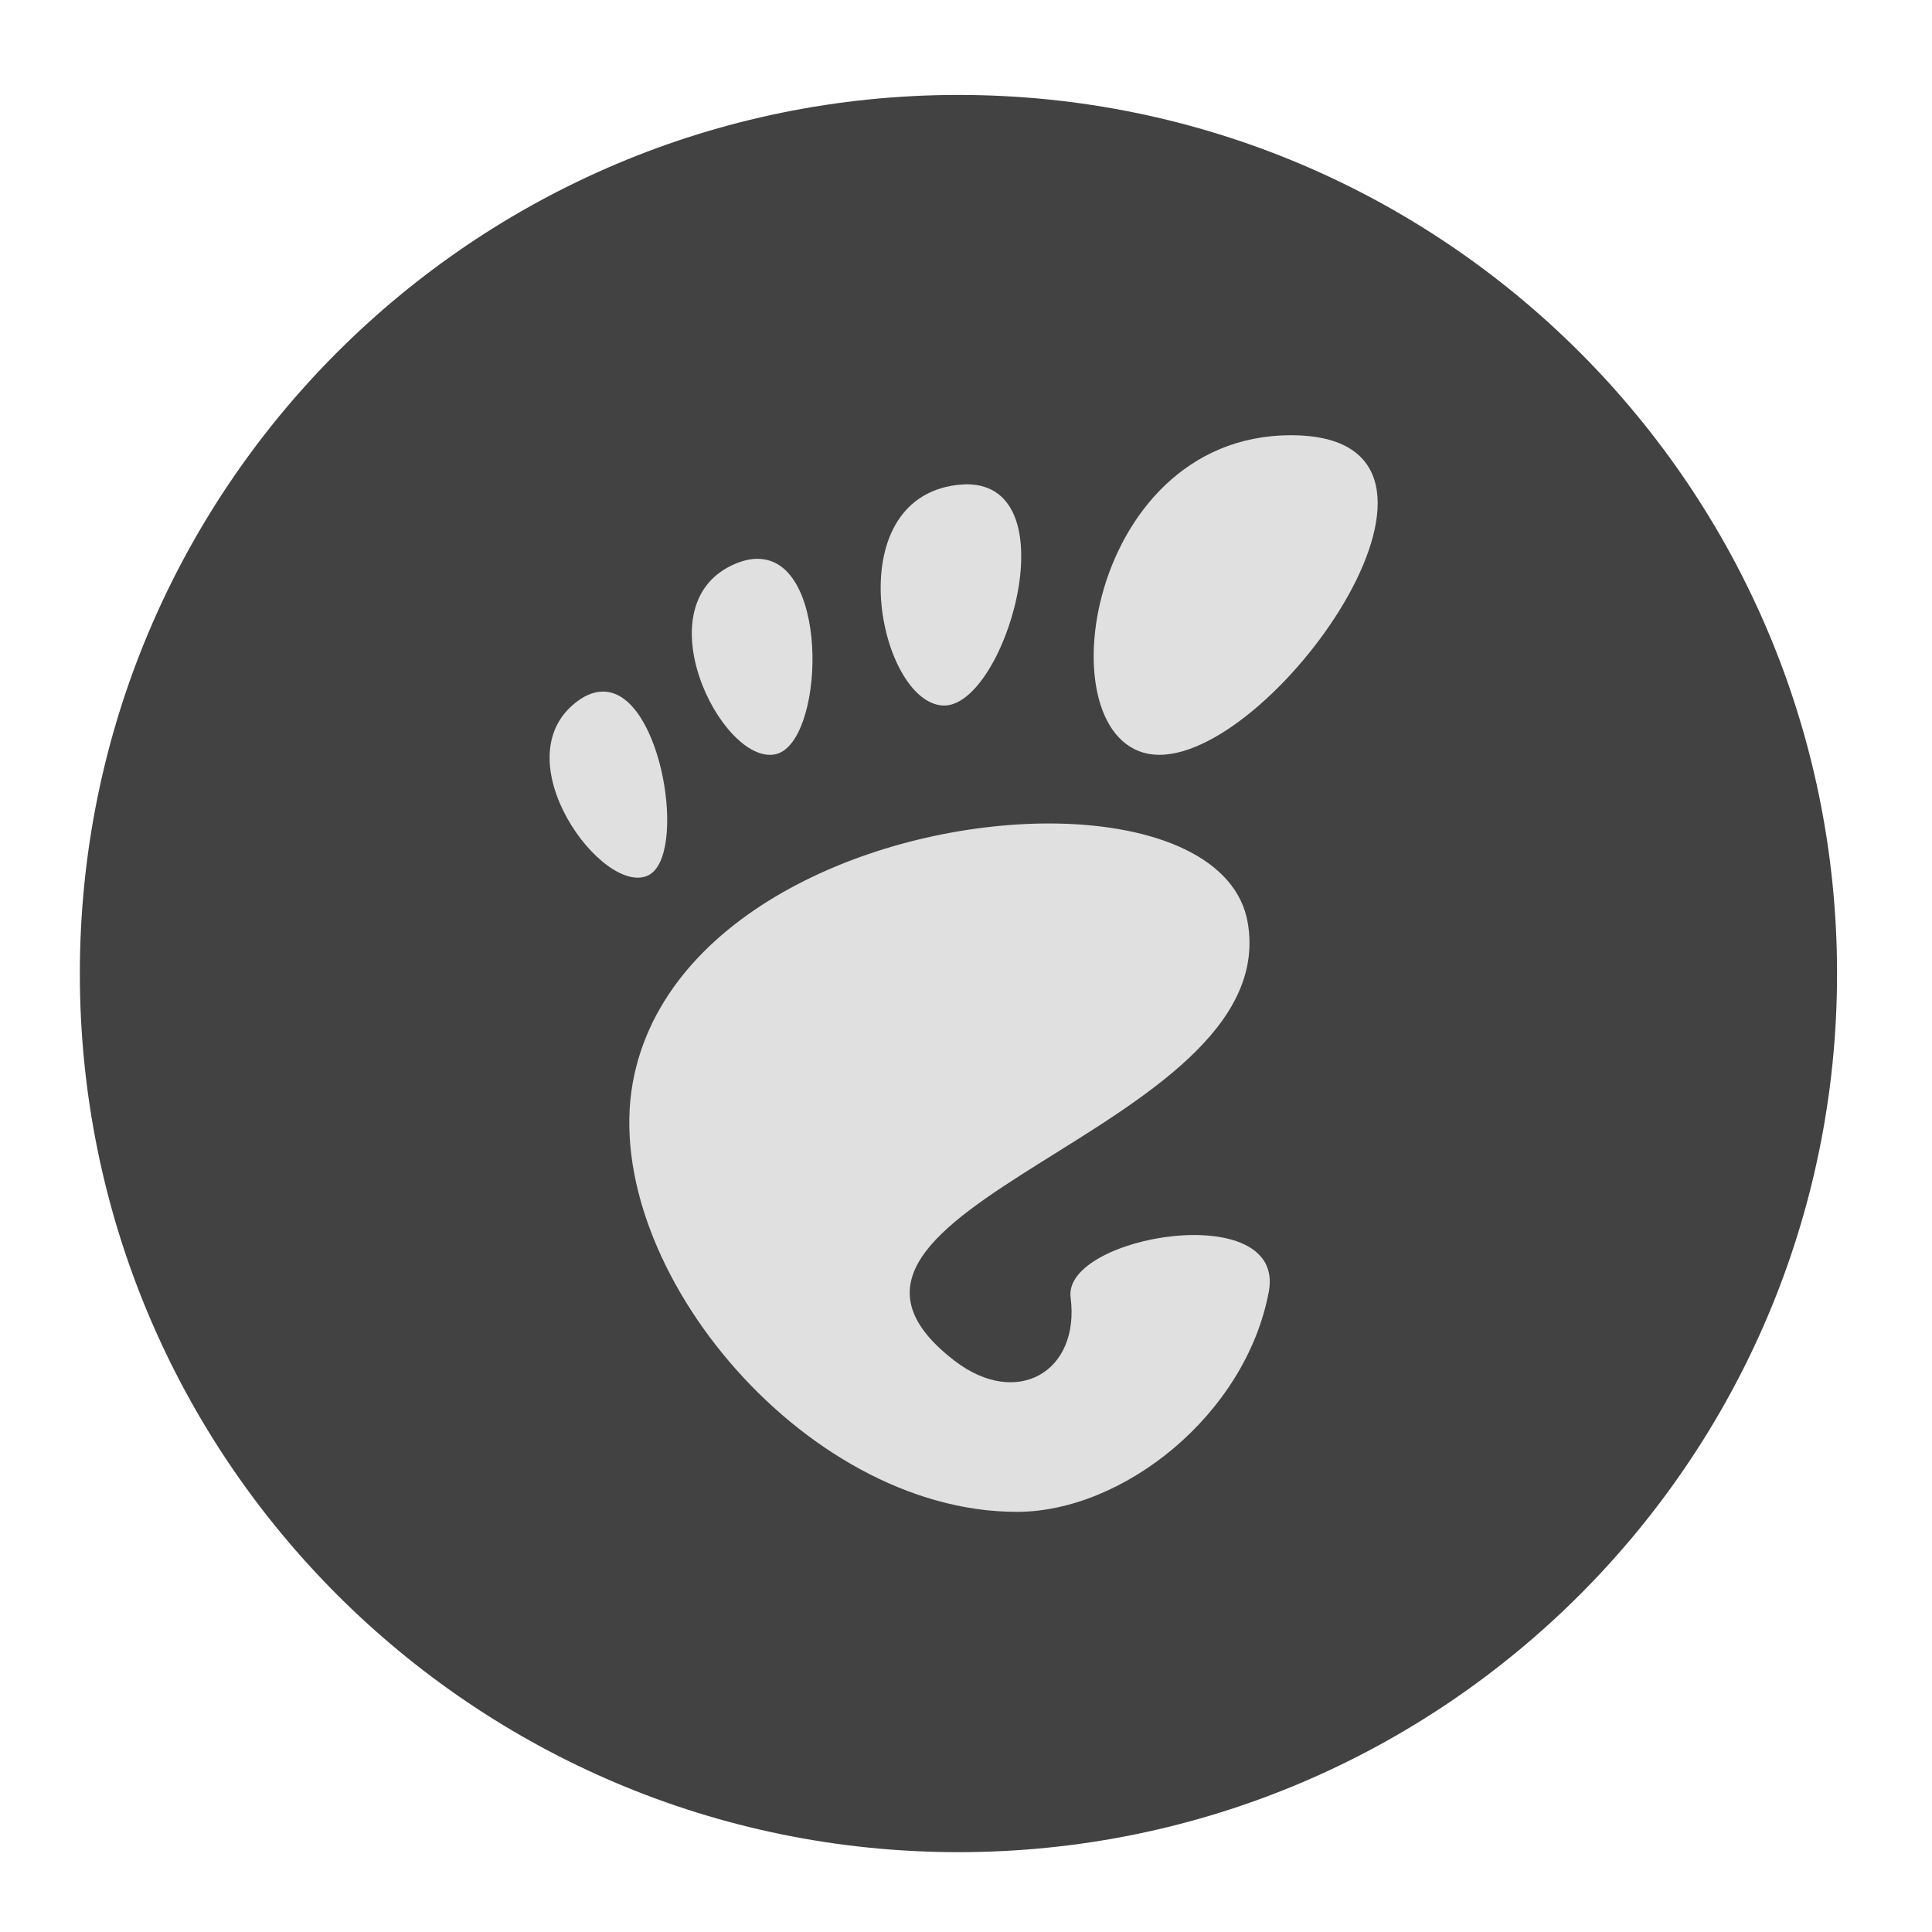
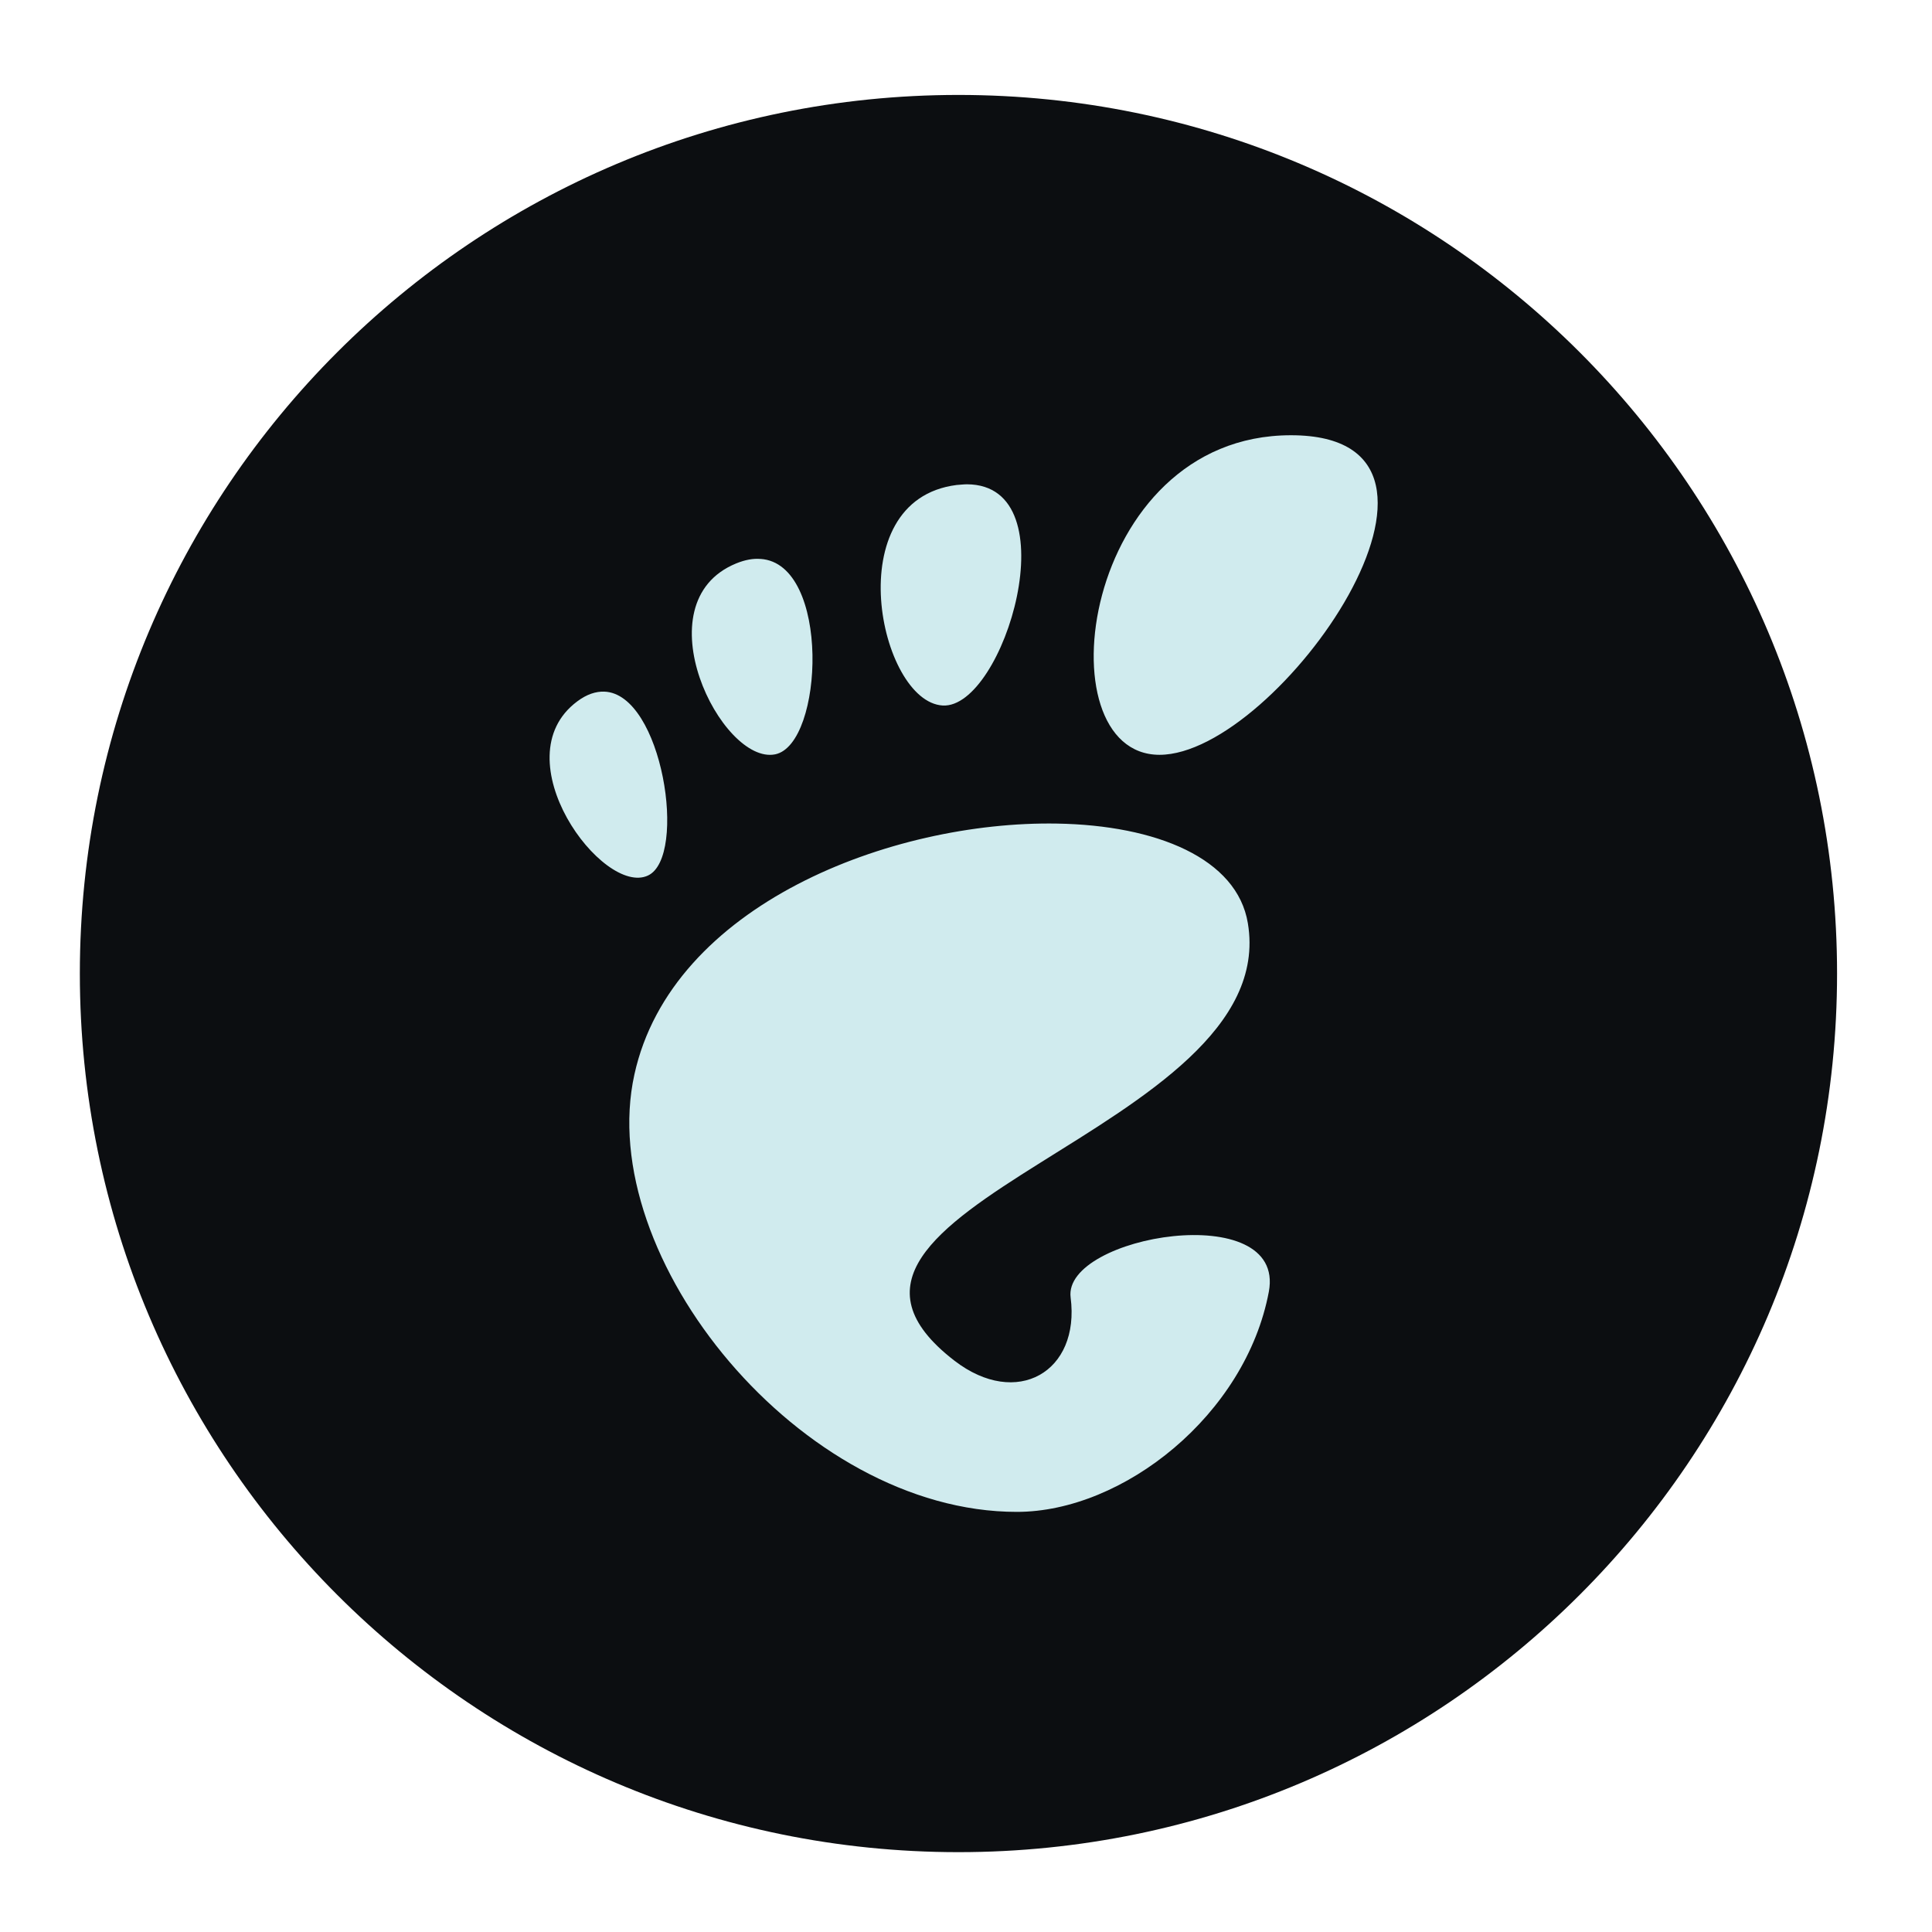
- <svg xmlns="http://www.w3.org/2000/svg" width="64px" height="64px" viewBox="0 0 64 64" version="1.1">
+ <svg xmlns="http://www.w3.org/2000/svg" width="64px" height="64px" viewBox="0 0 64 64" version="1.1" id="svg7">
+   <defs id="defs11" />
  <g id="surface1">
-     <path style=" stroke:none;fill-rule:nonzero;fill:rgb(25.882%,25.882%,25.882%);fill-opacity:1;" d="M 31.75 3.145 C 47.824 3.145 60.855 16.176 60.855 32.25 C 60.855 48.324 47.824 61.355 31.75 61.355 C 15.676 61.355 2.645 48.324 2.645 32.25 C 2.645 16.176 15.676 3.145 31.75 3.145 Z M 31.75 3.145 " />
-     <path style=" stroke:none;fill-rule:nonzero;fill:rgb(87.843%,87.843%,87.843%);fill-opacity:1;" d="M 42.766 14.418 C 35.801 14.418 34.492 25.004 38.41 25.004 C 42.332 25.004 49.73 14.418 42.766 14.418 Z M 32.031 16.043 C 31.922 16.043 31.809 16.059 31.688 16.066 C 27.734 16.566 29.125 23.246 31.227 23.371 C 33.258 23.488 35.484 16.055 32.031 16.043 Z M 25.191 18.516 C 24.949 18.496 24.684 18.543 24.387 18.664 C 21.215 19.965 23.902 25.348 25.68 24.988 C 27.289 24.656 27.523 18.664 25.191 18.516 Z M 20.016 22.91 C 19.734 22.902 19.438 22.996 19.121 23.234 C 16.582 25.129 19.977 29.711 21.469 29 C 22.777 28.379 21.945 22.977 20.016 22.91 Z M 35.016 27.281 C 29.512 27.188 22.25 29.977 21.016 35.59 C 19.672 41.66 26.531 50.082 33.684 50.082 C 37.211 50.082 41.266 46.863 42.031 42.789 C 42.609 39.68 35.199 40.926 35.465 42.98 C 35.785 45.445 33.68 46.664 31.617 45.074 C 25.055 40.02 42.492 37.492 41.336 30.582 C 40.98 28.434 38.309 27.336 35.008 27.281 Z M 35.016 27.281 " />
+     <path style="fill:#0c0e11;fill-opacity:1;fill-rule:nonzero;stroke:none" d="m 31.75,3.145 c 16.074,0 29.105,13.031 29.105,29.105 0,16.074 -13.031,29.105 -29.105,29.105 C 15.676,61.355 2.645,48.324 2.645,32.25 2.645,16.176 15.676,3.145 31.75,3.145 Z m 0,0" id="path2" />
+     <path style="fill:#d0ebee;fill-opacity:1;fill-rule:nonzero;stroke:none" d="m 42.766,14.418 c -6.965,0 -8.273,10.586 -4.355,10.586 3.922,0 11.32,-10.586 4.355,-10.586 z m -10.734,1.625 c -0.109,0 -0.223,0.016 -0.344,0.023 -3.953,0.5 -2.562,7.18 -0.461,7.305 2.031,0.117 4.258,-7.316 0.805,-7.328 z m -6.84,2.473 c -0.242,-0.02 -0.508,0.027 -0.805,0.148 -3.172,1.301 -0.484,6.684 1.293,6.324 1.609,-0.332 1.844,-6.324 -0.488,-6.473 z m -5.176,4.395 c -0.281,-0.008 -0.578,0.086 -0.895,0.324 -2.539,1.895 0.855,6.477 2.348,5.766 1.309,-0.621 0.477,-6.023 -1.453,-6.09 z m 15,4.371 c -5.504,-0.094 -12.766,2.695 -14,8.309 -1.344,6.07 5.516,14.492 12.668,14.492 3.527,0 7.582,-3.219 8.348,-7.293 0.578,-3.109 -6.832,-1.863 -6.566,0.191 0.32,2.465 -1.785,3.684 -3.848,2.094 -6.562,-5.055 10.875,-7.582 9.719,-14.492 -0.355,-2.148 -3.027,-3.246 -6.328,-3.301 z m 0,0" id="path4" />
  </g>
</svg>
